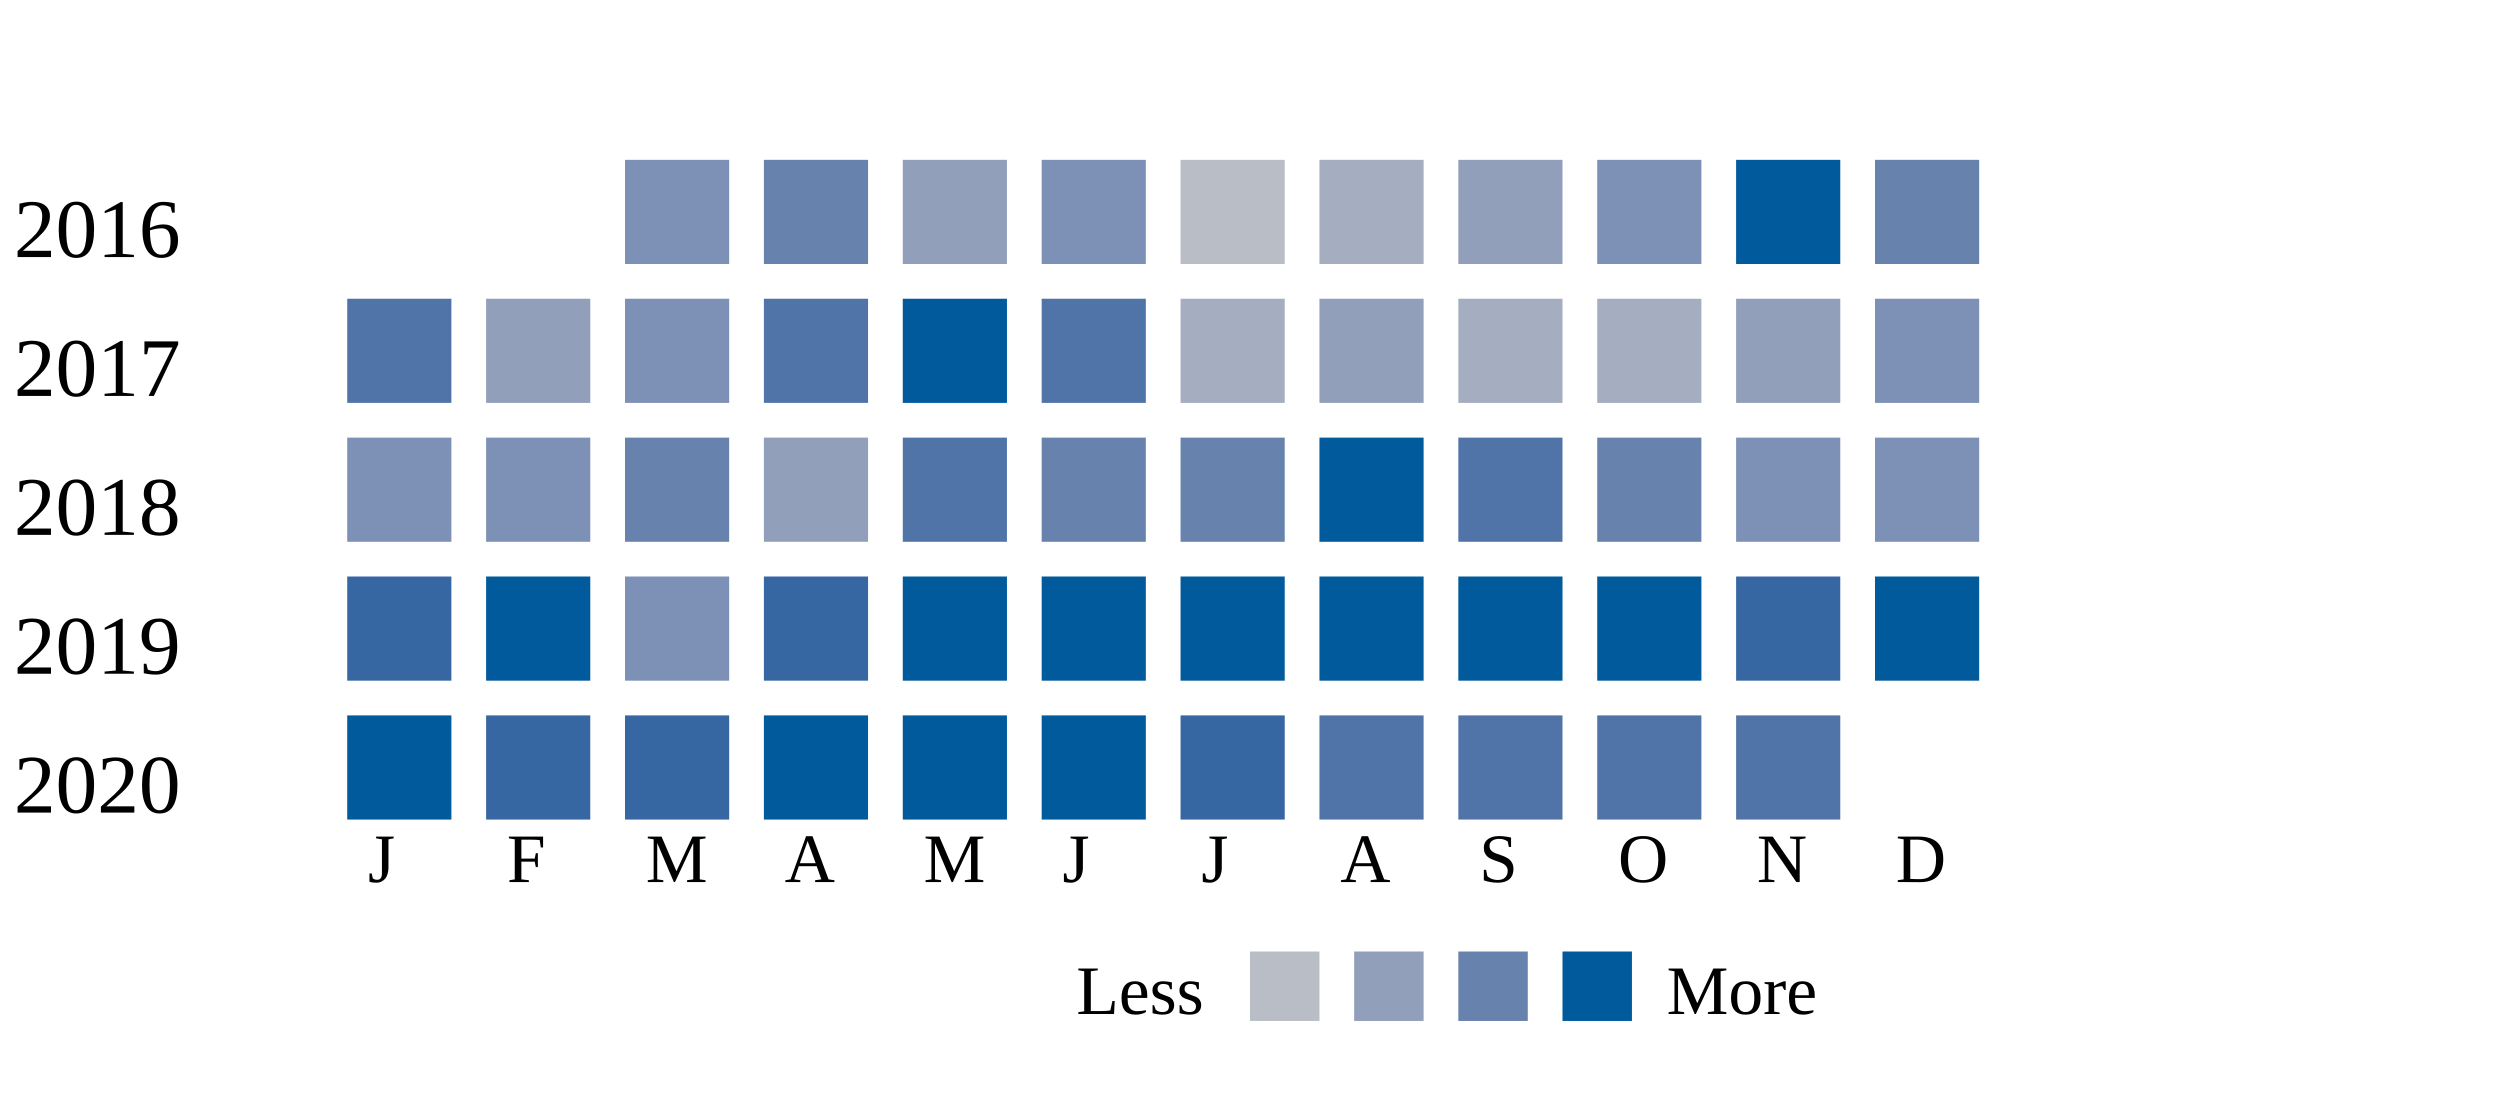
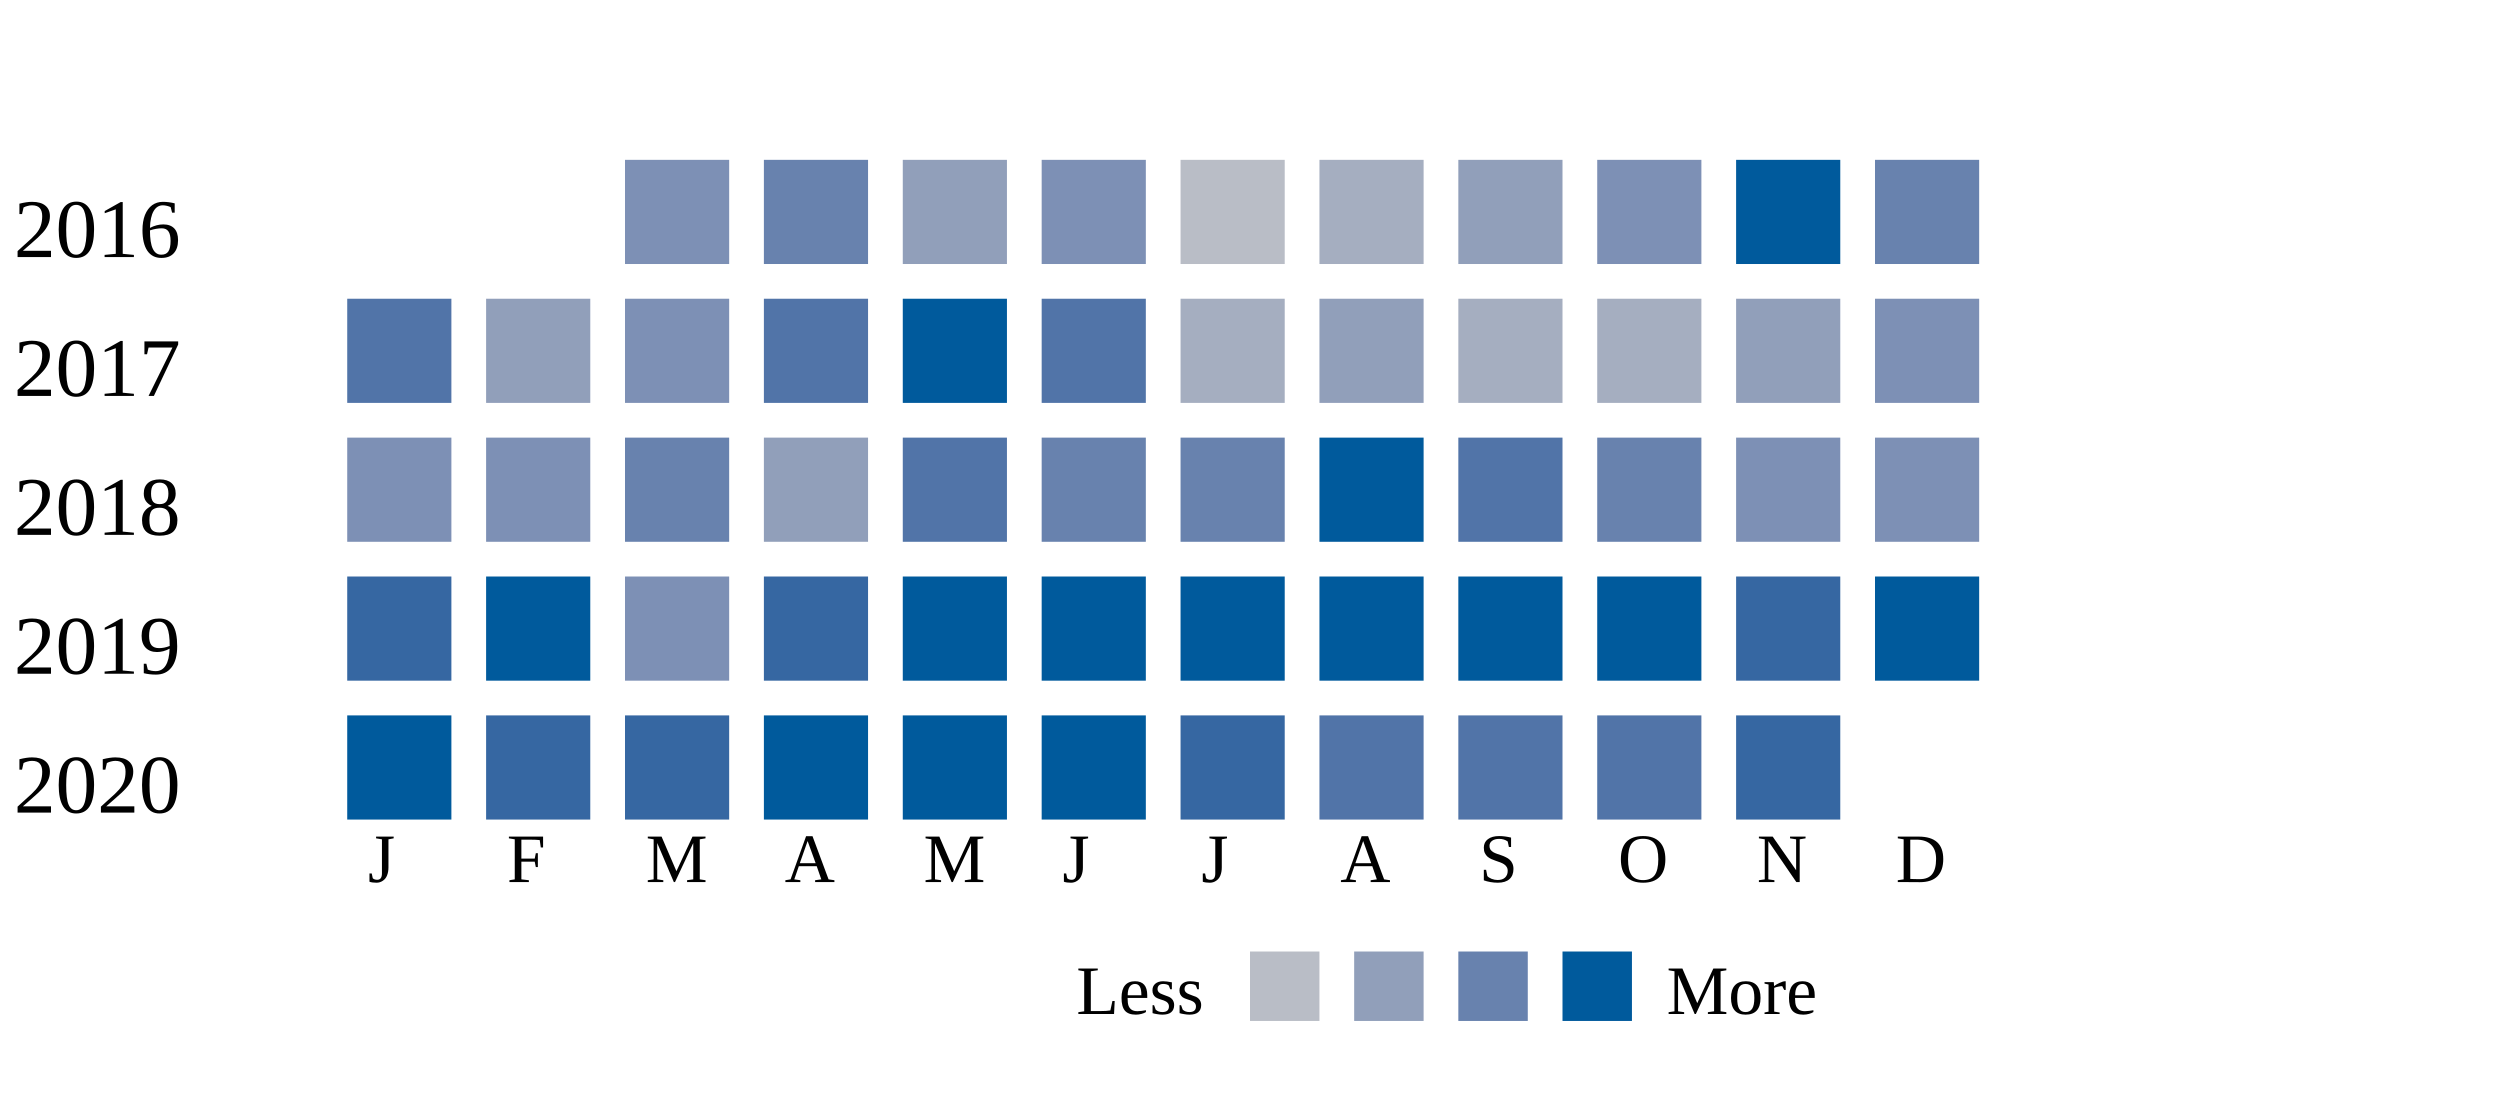
<svg xmlns="http://www.w3.org/2000/svg" width="360">
  <g transform="translate(0 0)">
    <text x="2" y="20">2016</text>
    <rect x="90" y="6" width="15" height="15" fill="#7d90b5" />
    <rect x="110" y="6" width="15" height="15" fill="#6882ae" />
    <rect x="130" y="6" width="15" height="15" fill="#919fba" />
    <rect x="150" y="6" width="15" height="15" fill="#7d90b5" />
    <rect x="170" y="6" width="15" height="15" fill="#b9bdc6" />
    <rect x="190" y="6" width="15" height="15" fill="#a5aec0" />
    <rect x="210" y="6" width="15" height="15" fill="#919fba" />
    <rect x="230" y="6" width="15" height="15" fill="#7d90b5" />
    <rect x="250" y="6" width="15" height="15" fill="#005a9c" />
    <rect x="270" y="6" width="15" height="15" fill="#6882ae" />
  </g>
  <g transform="translate(0 20)">
    <text x="2" y="20">2017</text>
    <rect x="50" y="6" width="15" height="15" fill="#5174a8" />
    <rect x="70" y="6" width="15" height="15" fill="#919fba" />
    <rect x="90" y="6" width="15" height="15" fill="#7d90b5" />
    <rect x="110" y="6" width="15" height="15" fill="#5174a8" />
    <rect x="130" y="6" width="15" height="15" fill="#005a9c" />
    <rect x="150" y="6" width="15" height="15" fill="#5174a8" />
    <rect x="170" y="6" width="15" height="15" fill="#a5aec0" />
    <rect x="190" y="6" width="15" height="15" fill="#919fba" />
    <rect x="210" y="6" width="15" height="15" fill="#a5aec0" />
    <rect x="230" y="6" width="15" height="15" fill="#a5aec0" />
    <rect x="250" y="6" width="15" height="15" fill="#919fba" />
    <rect x="270" y="6" width="15" height="15" fill="#7d90b5" />
  </g>
  <g transform="translate(0 40)">
    <text x="2" y="20">2018</text>
    <rect x="50" y="6" width="15" height="15" fill="#7d90b5" />
    <rect x="70" y="6" width="15" height="15" fill="#7d90b5" />
    <rect x="90" y="6" width="15" height="15" fill="#6882ae" />
    <rect x="110" y="6" width="15" height="15" fill="#919fba" />
    <rect x="130" y="6" width="15" height="15" fill="#5174a8" />
    <rect x="150" y="6" width="15" height="15" fill="#6882ae" />
    <rect x="170" y="6" width="15" height="15" fill="#6882ae" />
    <rect x="190" y="6" width="15" height="15" fill="#005a9c" />
    <rect x="210" y="6" width="15" height="15" fill="#5174a8" />
    <rect x="230" y="6" width="15" height="15" fill="#6882ae" />
    <rect x="250" y="6" width="15" height="15" fill="#7d90b5" />
    <rect x="270" y="6" width="15" height="15" fill="#7d90b5" />
  </g>
  <g transform="translate(0 60)">
    <text x="2" y="20">2019</text>
    <rect x="50" y="6" width="15" height="15" fill="#3667a2" />
    <rect x="70" y="6" width="15" height="15" fill="#005a9c" />
    <rect x="90" y="6" width="15" height="15" fill="#7d90b5" />
    <rect x="110" y="6" width="15" height="15" fill="#3667a2" />
    <rect x="130" y="6" width="15" height="15" fill="#005a9c" />
    <rect x="150" y="6" width="15" height="15" fill="#005a9c" />
    <rect x="170" y="6" width="15" height="15" fill="#005a9c" />
    <rect x="190" y="6" width="15" height="15" fill="#005a9c" />
    <rect x="210" y="6" width="15" height="15" fill="#005a9c" />
    <rect x="230" y="6" width="15" height="15" fill="#005a9c" />
    <rect x="250" y="6" width="15" height="15" fill="#3667a2" />
    <rect x="270" y="6" width="15" height="15" fill="#005a9c" />
  </g>
  <g transform="translate(0 80)">
    <text x="2" y="20">2020</text>
    <rect x="50" y="6" width="15" height="15" fill="#005a9c" />
    <rect x="70" y="6" width="15" height="15" fill="#3667a2" />
    <rect x="90" y="6" width="15" height="15" fill="#3667a2" />
    <rect x="110" y="6" width="15" height="15" fill="#005a9c" />
    <rect x="130" y="6" width="15" height="15" fill="#005a9c" />
    <rect x="150" y="6" width="15" height="15" fill="#005a9c" />
    <rect x="170" y="6" width="15" height="15" fill="#3667a2" />
    <rect x="190" y="6" width="15" height="15" fill="#5174a8" />
    <rect x="210" y="6" width="15" height="15" fill="#5174a8" />
    <rect x="230" y="6" width="15" height="15" fill="#5174a8" />
-     <rect x="250" y="6" width="15" height="15" fill="#5174a8" />
+     <rect x="250" y="6" width="15" height="15" fill="#3667a2" />
  </g>
  <text style="font-size: 10px; text-align: center" x="53" y="110">J</text>
  <text style="font-size: 10px; text-align: center" x="73" y="110">F</text>
  <text style="font-size: 10px; text-align: center" x="93" y="110">M</text>
  <text style="font-size: 10px; text-align: center" x="113" y="110">A</text>
  <text style="font-size: 10px; text-align: center" x="133" y="110">M</text>
  <text style="font-size: 10px; text-align: center" x="153" y="110">J</text>
  <text style="font-size: 10px; text-align: center" x="173" y="110">J</text>
  <text style="font-size: 10px; text-align: center" x="193" y="110">A</text>
  <text style="font-size: 10px; text-align: center" x="213" y="110">S</text>
  <text style="font-size: 10px; text-align: center" x="233" y="110">O</text>
  <text style="font-size: 10px; text-align: center" x="253" y="110">N</text>
  <text style="font-size: 10px; text-align: center" x="273" y="110">D</text>
  <text style="font-size: 10px;" x="155" y="129">Less</text>
  <rect fill="#b9bdc6" width="10" height="10" x="180" y="120" />
  <rect fill="#919fba" width="10" height="10" x="195" y="120" />
  <rect fill="#6882ae" width="10" height="10" x="210" y="120" />
  <rect fill="#005a9c" width="10" height="10" x="225" y="120" />
  <text x="240" y="129" style="font-size: 10px;">More</text>
</svg>
